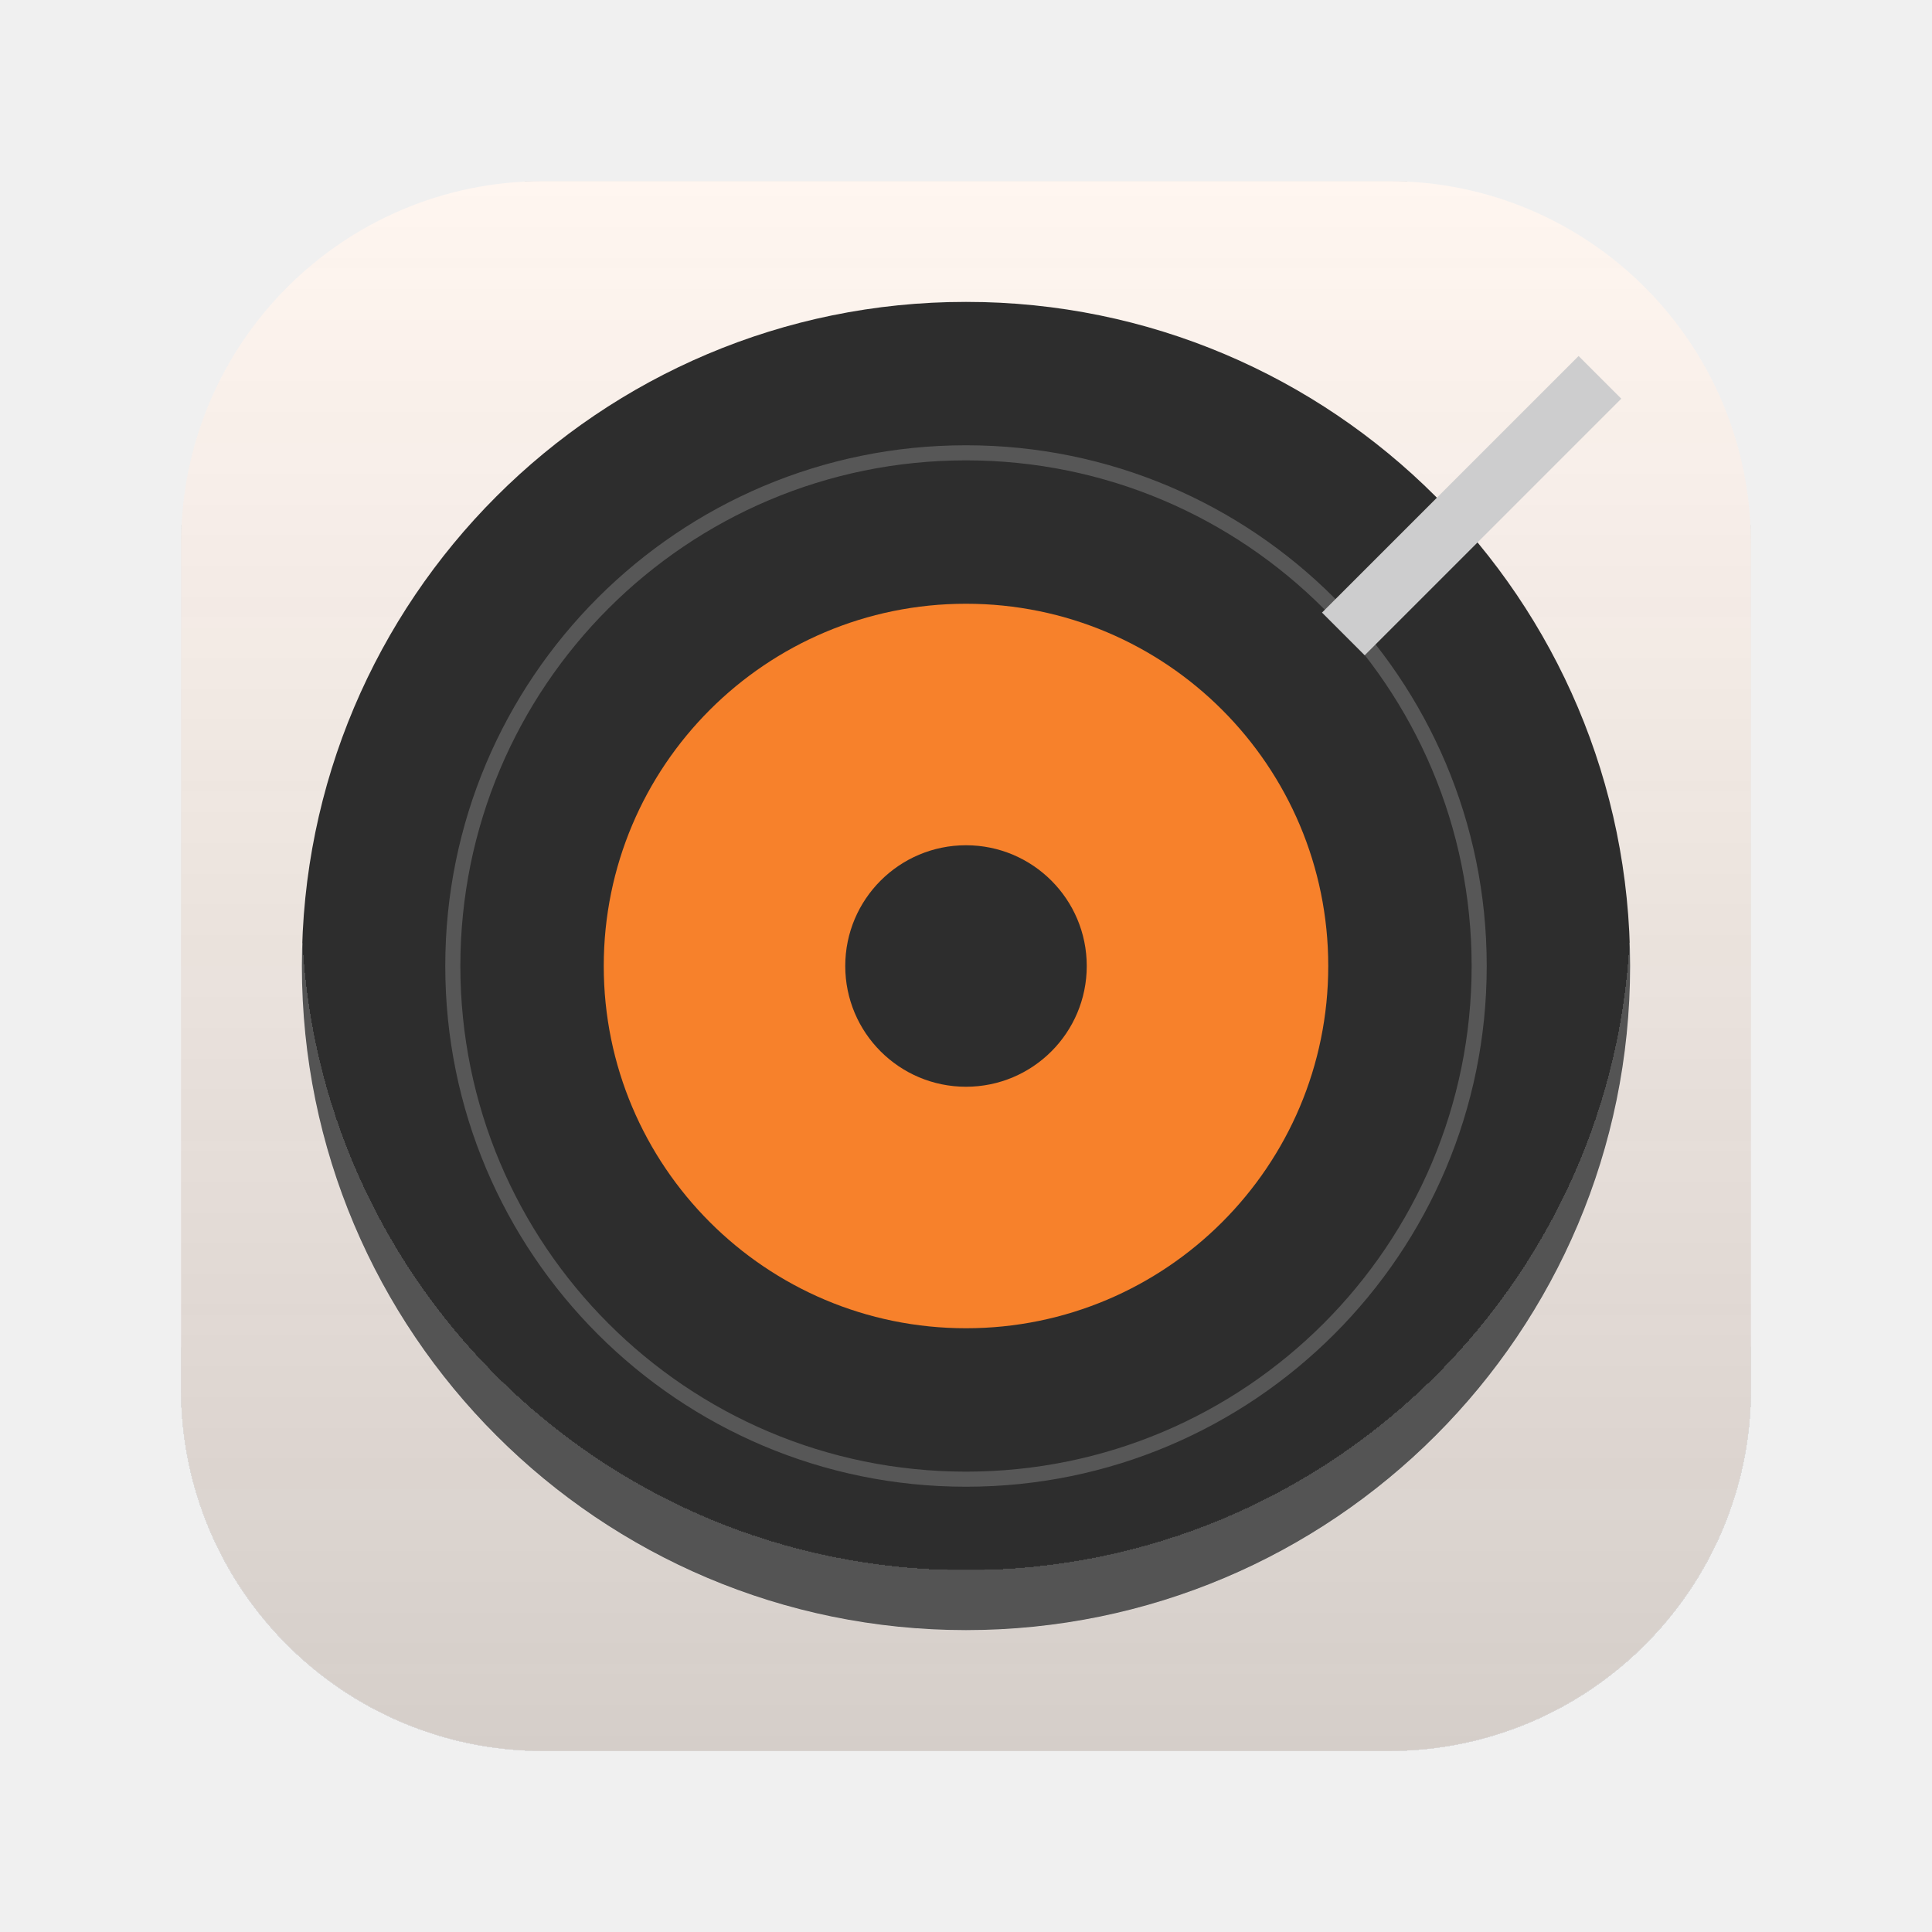
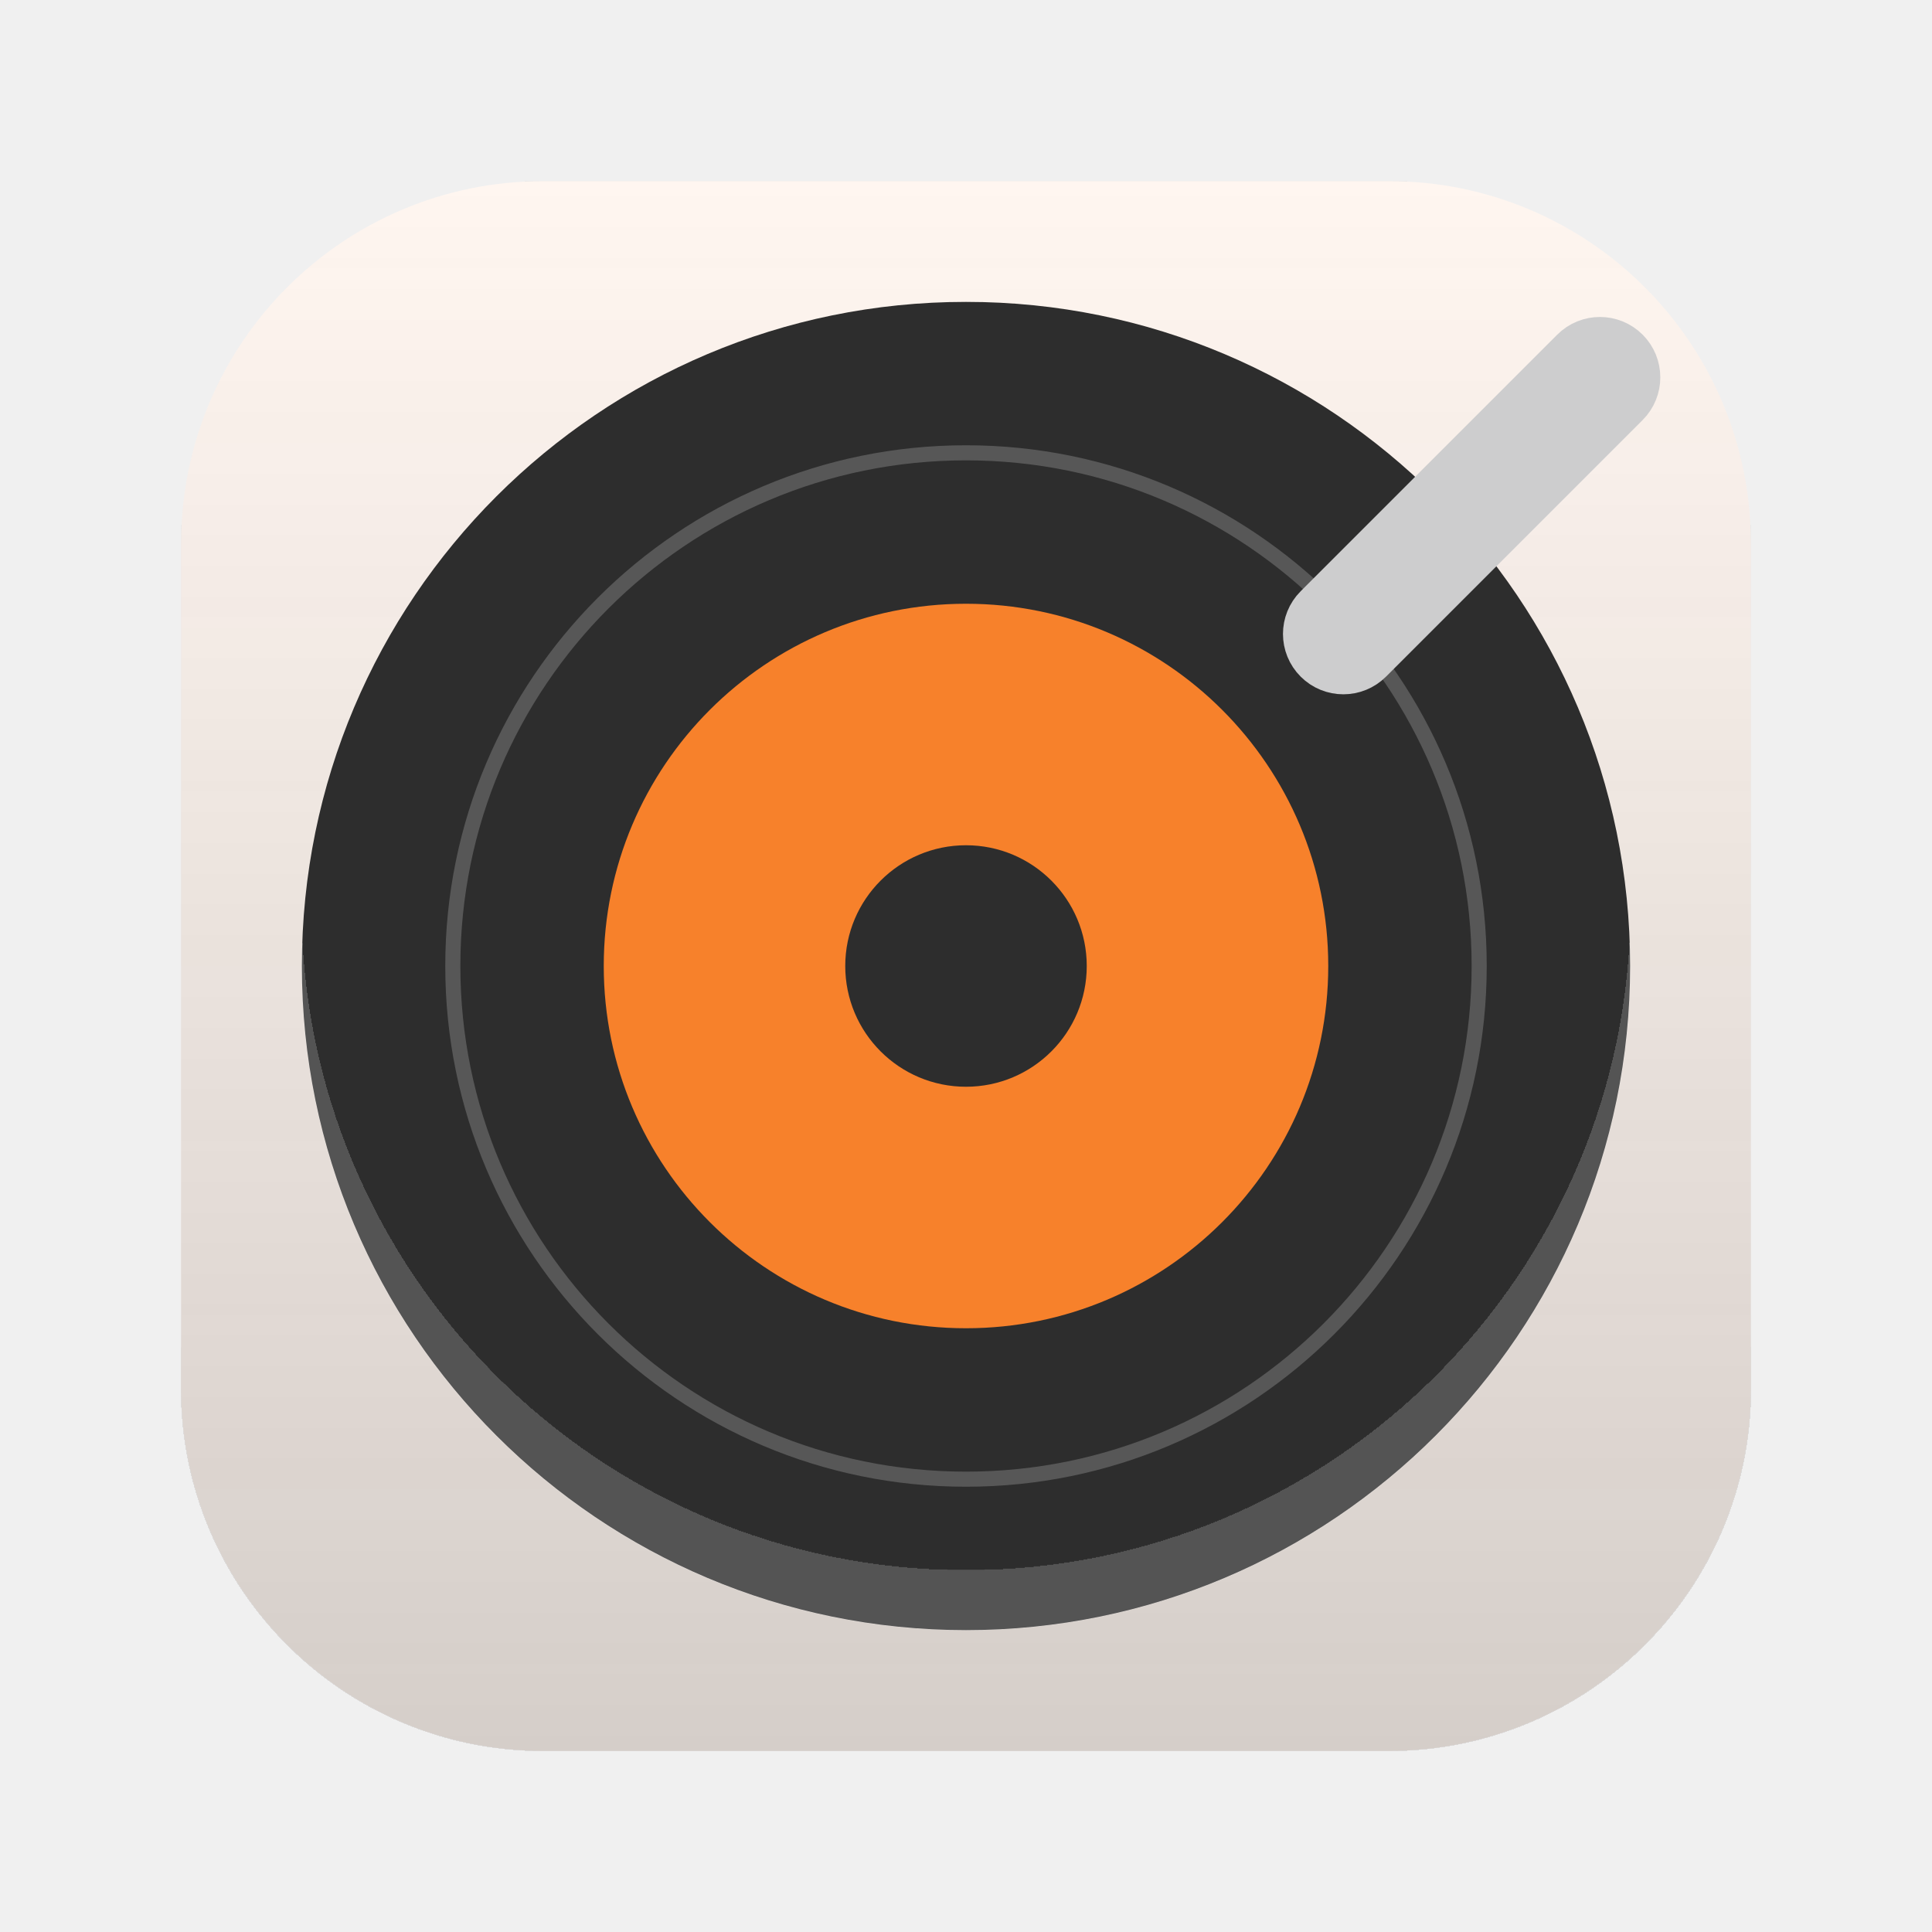
<svg xmlns="http://www.w3.org/2000/svg" width="128" height="128" viewBox="0 0 128 128" fill="none">
  <g filter="url(#filter0_i_518_32)">
    <path d="M92 12H36C22.745 12 12 22.745 12 36V92C12 105.255 22.745 116 36 116H92C105.255 116 116 105.255 116 92V36C116 22.745 105.255 12 92 12Z" fill="#F0F0F2" />
  </g>
  <path d="M92 12H36C22.745 12 12 22.745 12 36V92C12 105.255 22.745 116 36 116H92C105.255 116 116 105.255 116 92V36C116 22.745 105.255 12 92 12Z" fill="#FFF6F0" />
  <path d="M92 12H36C22.745 12 12 22.745 12 36V92C12 105.255 22.745 116 36 116H92C105.255 116 116 105.255 116 92V36C116 22.745 105.255 12 92 12Z" fill="url(#paint0_linear_518_32)" />
  <g filter="url(#filter1_i_518_32)">
    <path d="M64 108C88.3 108 108 88.3 108 64C108 39.7 88.3 20 64 20C39.7 20 20 39.7 20 64C20 88.3 39.7 108 64 108Z" fill="#2D2D2D" />
  </g>
  <path d="M64 98C82.778 98 98 82.778 98 64C98 45.222 82.778 30 64 30C45.222 30 30 45.222 30 64C30 82.778 45.222 98 64 98Z" stroke="white" stroke-opacity="0.2" />
  <path d="M64 88C77.255 88 88 77.255 88 64C88 50.745 77.255 40 64 40C50.745 40 40 50.745 40 64C40 77.255 50.745 88 64 88Z" fill="#F7812B" />
  <path d="M64 72C68.418 72 72 68.418 72 64C72 59.582 68.418 56 64 56C59.582 56 56 59.582 56 64C56 68.418 59.582 72 64 72Z" fill="#2D2D2D" />
-   <path d="M106 25L89 42L106 25Z" stroke="#CDCDCE" stroke-width="4" />
+   <path d="M107.414 23.586C106.633 22.805 105.367 22.805 104.586 23.586L87.586 40.586C86.805 41.367 86.805 42.633 87.586 43.414C88.367 44.195 89.633 44.195 90.414 43.414L107.414 26.414C108.195 25.633 108.195 24.367 107.414 23.586Z" stroke="#CDCDCE" stroke-width="4" stroke-linejoin="round" />
  <defs>
    <filter id="filter0_i_518_32" x="12" y="12" width="104" height="104" filterUnits="userSpaceOnUse" color-interpolation-filters="sRGB">
      <feFlood flood-opacity="0" result="BackgroundImageFix" />
      <feBlend mode="normal" in="SourceGraphic" in2="BackgroundImageFix" result="shape" />
      <feColorMatrix in="SourceAlpha" type="matrix" values="0 0 0 0 0 0 0 0 0 0 0 0 0 0 0 0 0 0 127 0" result="hardAlpha" />
      <feOffset dy="-4" />
      <feComposite in2="hardAlpha" operator="arithmetic" k2="-1" k3="1" />
      <feColorMatrix type="matrix" values="0 0 0 0 0.176 0 0 0 0 0.176 0 0 0 0 0.176 0 0 0 0.1 0" />
      <feBlend mode="normal" in2="shape" result="effect1_innerShadow_518_32" />
    </filter>
    <filter id="filter1_i_518_32" x="20" y="20" width="88" height="88" filterUnits="userSpaceOnUse" color-interpolation-filters="sRGB">
      <feFlood flood-opacity="0" result="BackgroundImageFix" />
      <feBlend mode="normal" in="SourceGraphic" in2="BackgroundImageFix" result="shape" />
      <feColorMatrix in="SourceAlpha" type="matrix" values="0 0 0 0 0 0 0 0 0 0 0 0 0 0 0 0 0 0 127 0" result="hardAlpha" />
      <feOffset dy="-4" />
      <feComposite in2="hardAlpha" operator="arithmetic" k2="-1" k3="1" />
      <feColorMatrix type="matrix" values="0 0 0 0 0.941 0 0 0 0 0.941 0 0 0 0 0.949 0 0 0 0.2 0" />
      <feBlend mode="normal" in2="shape" result="effect1_innerShadow_518_32" />
    </filter>
    <linearGradient id="paint0_linear_518_32" x1="64" y1="12" x2="64" y2="116" gradientUnits="userSpaceOnUse">
      <stop stop-color="#2D2D2D" stop-opacity="0" />
      <stop offset="1" stop-color="#2D2D2D" stop-opacity="0.2" />
    </linearGradient>
  </defs>
</svg>
